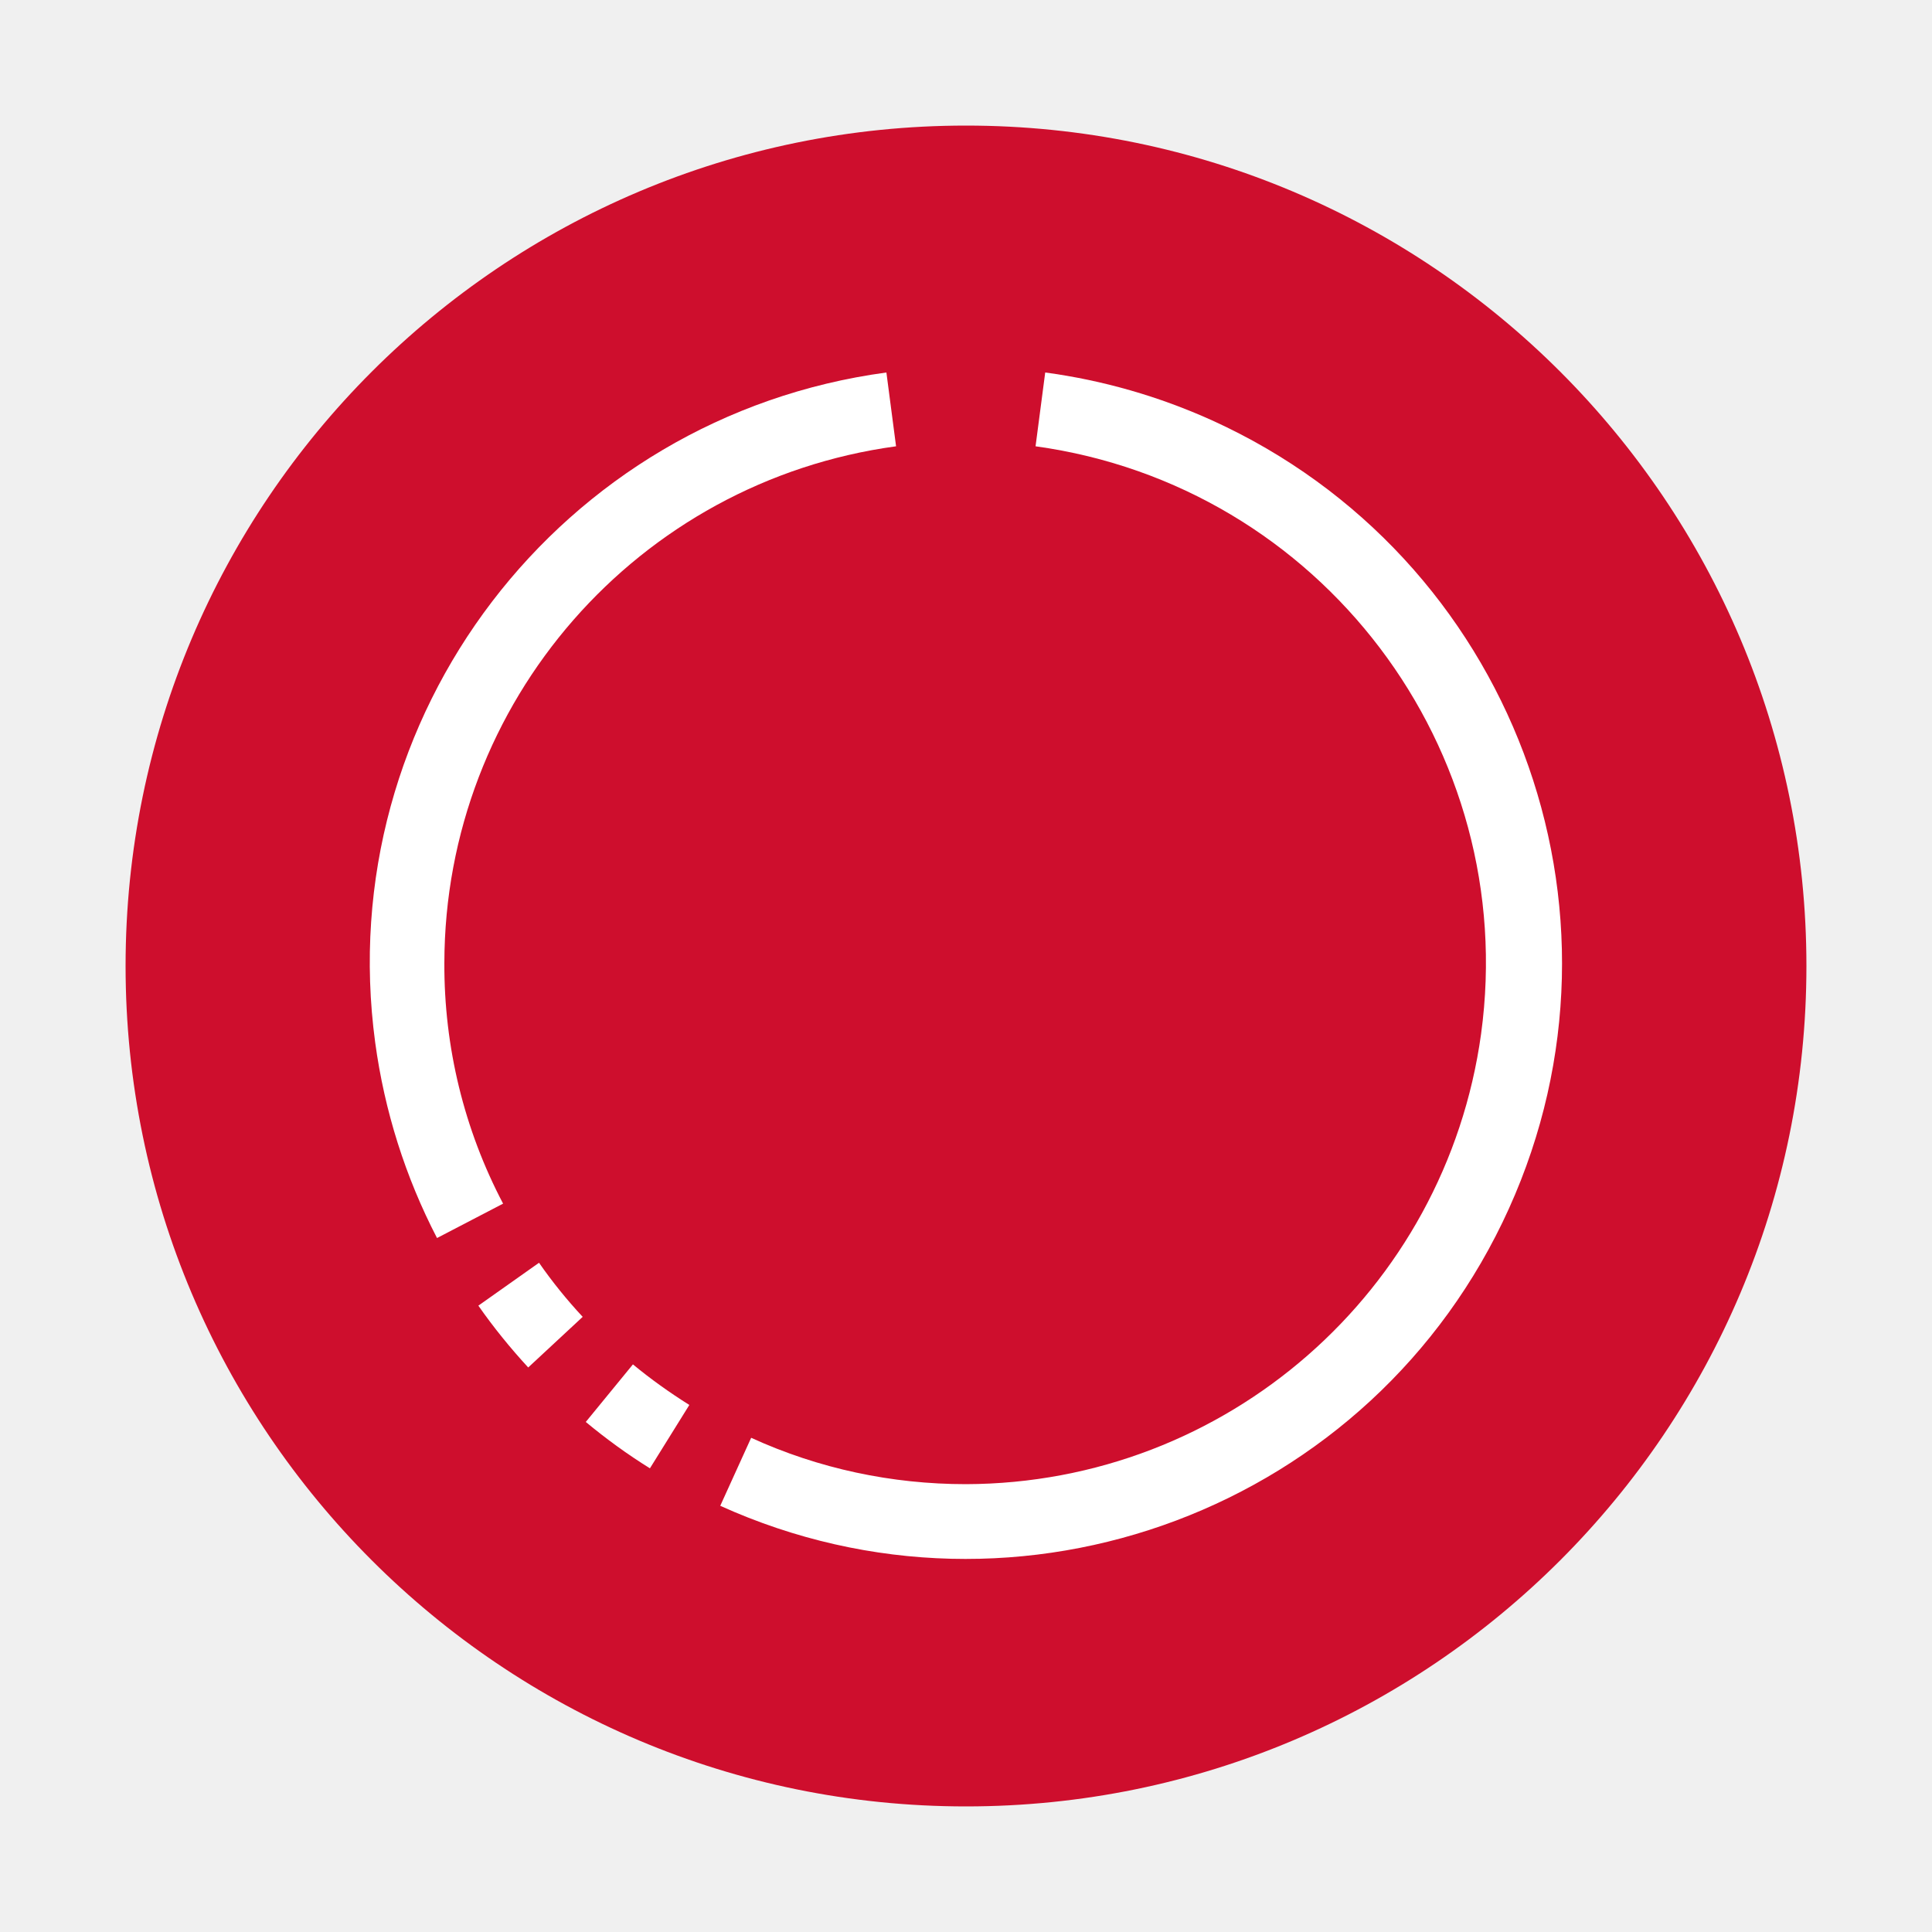
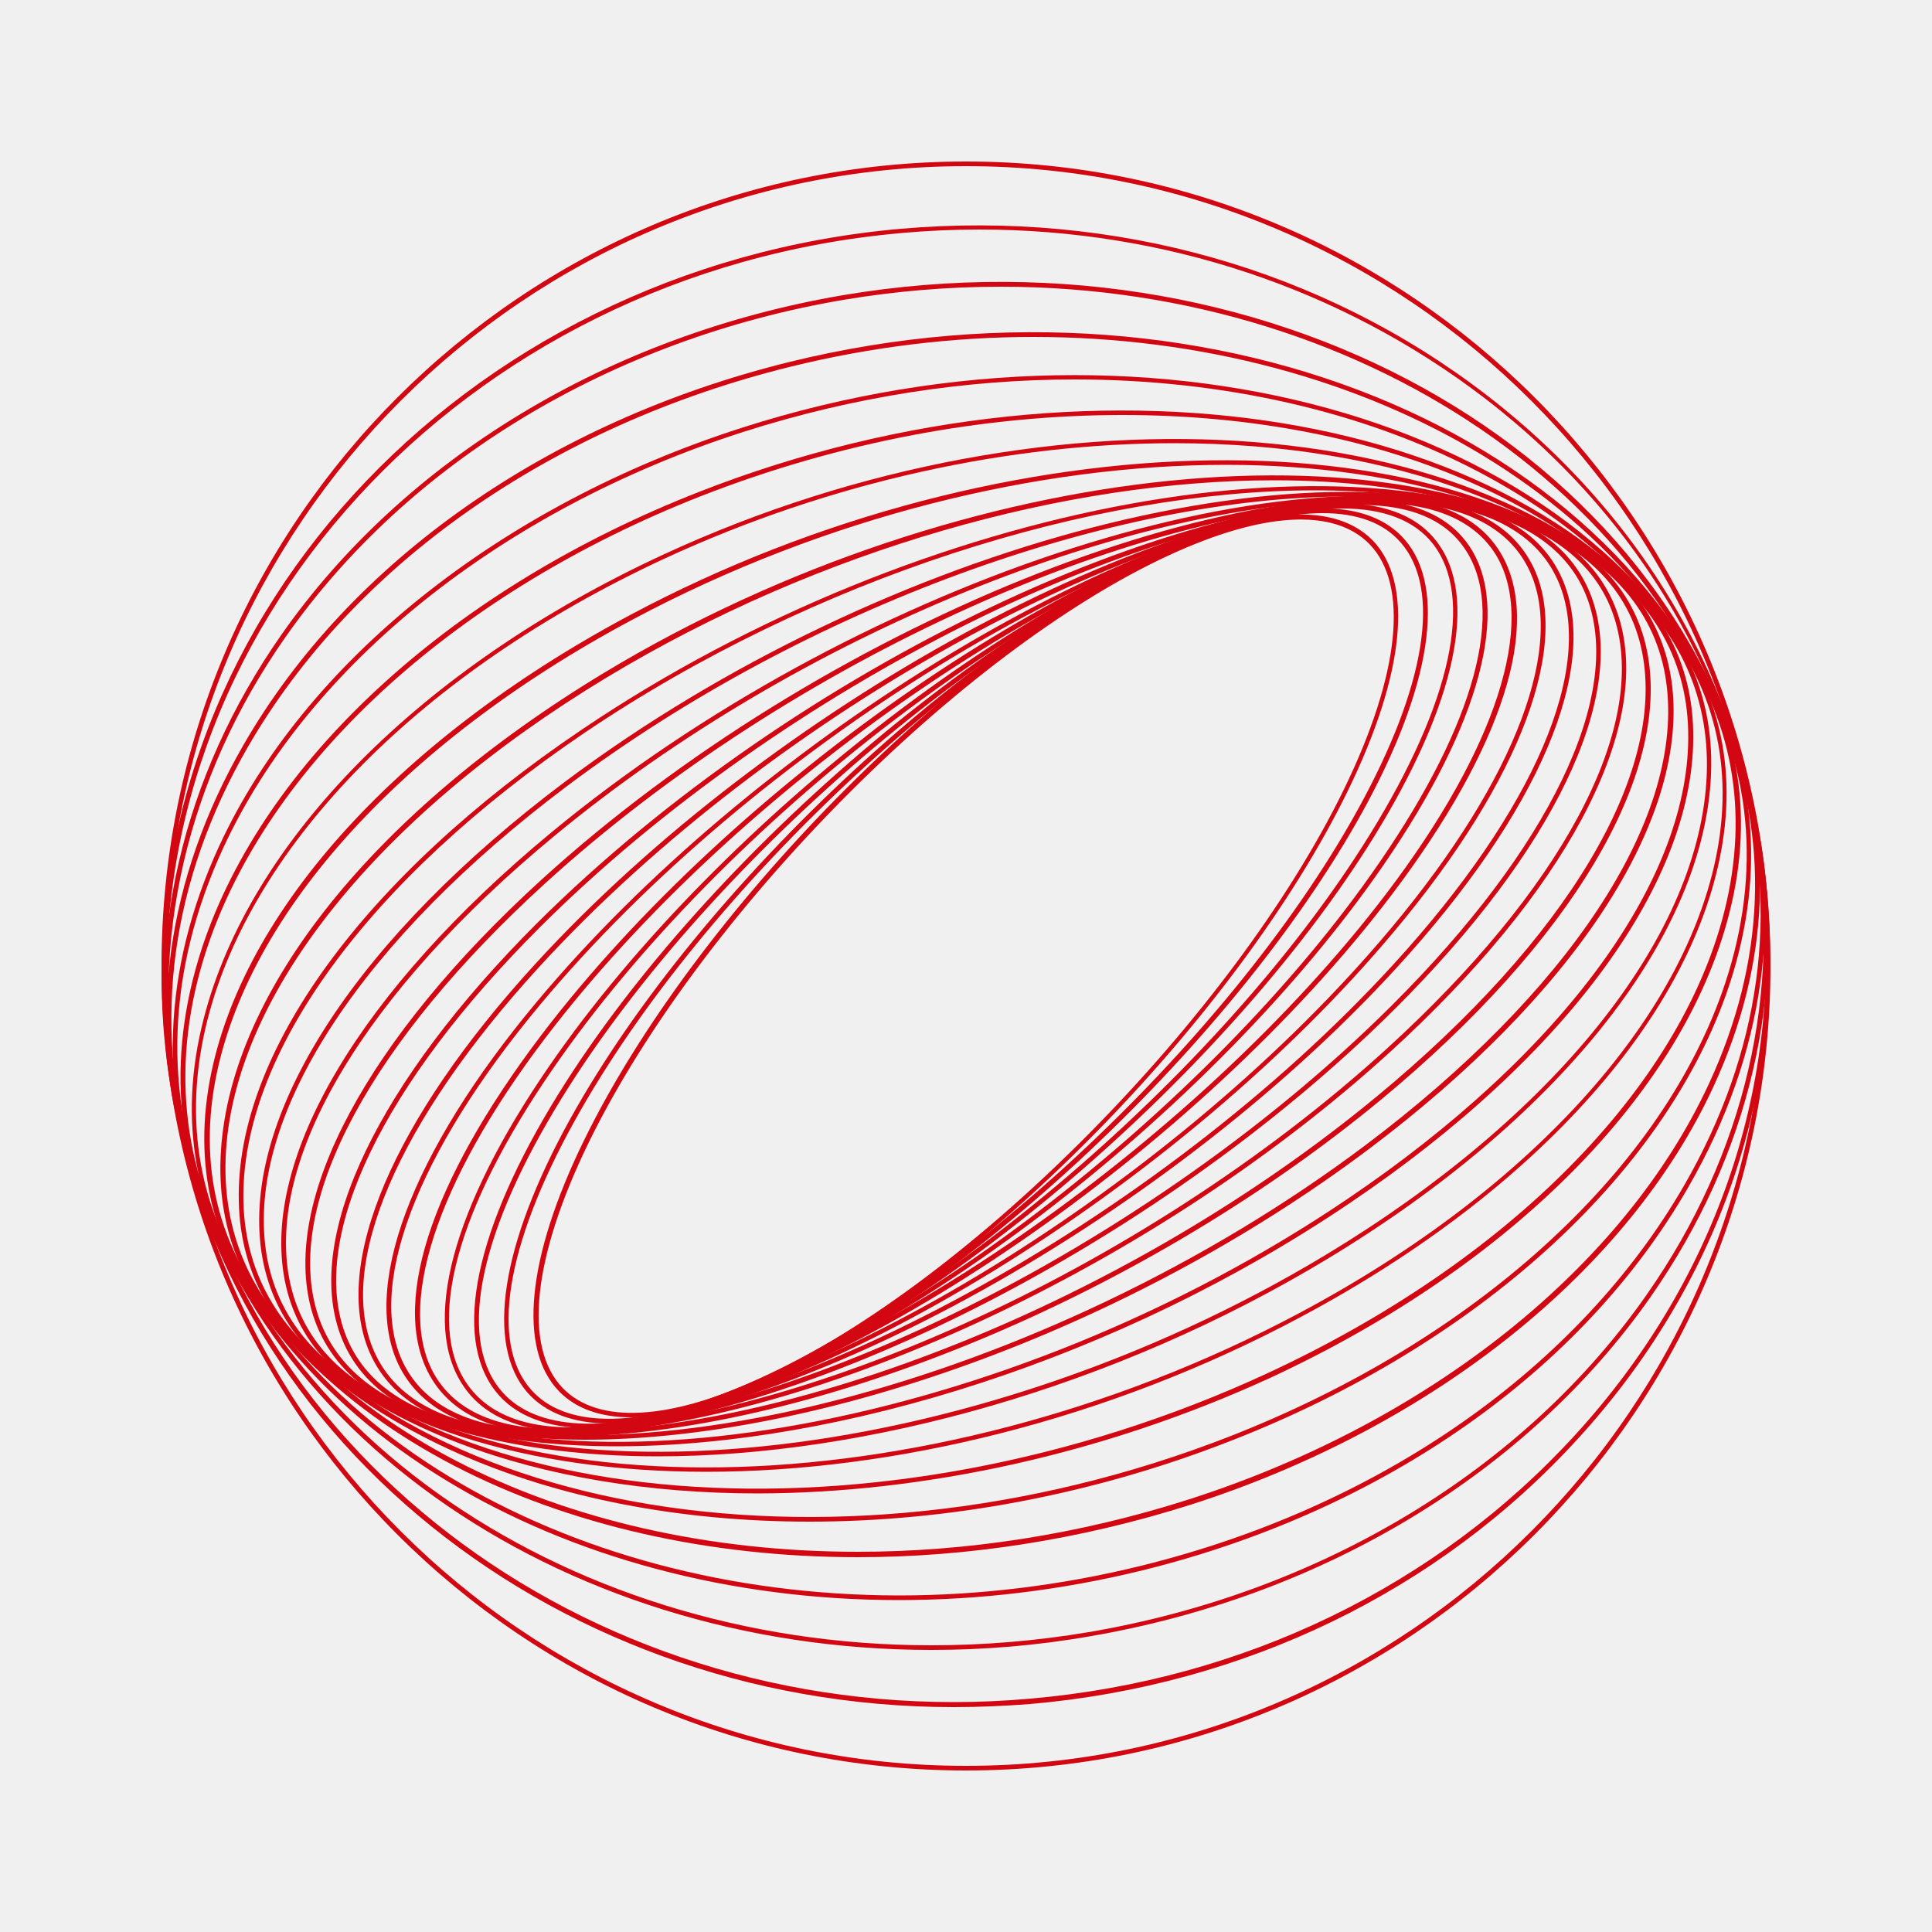
<svg xmlns="http://www.w3.org/2000/svg" version="1.1" id="Layer_1" x="0px" y="0px" viewBox="0 0 50 50" style="enable-background:new 0 0 50 50;" xml:space="preserve">
  <style type="text/css">
	.st0{fill:#CE0E2D;}
- 	.st1{fill:#FFFFFF;}
+ 	.st1{fill:#FFFFFF;stroke:#CE0E2D;stroke-width:0.5;stroke-miterlimit:10;}
+ 	.st2{fill:#D30712;}
</style>
-   <circle class="st0" cx="25" cy="25" r="21.75" />
+   <circle class="st0" cx="68.5" cy="-60.98" r="21.75" />
  <g>
    <g>
      <g>
-         <path class="st1" d="M76.25-26.99c-3.52,0-6.38,2.85-6.39,6.37c0.01,0.68,0.13,1.36,0.34,2.01c0.31,0.69,0.66,1.36,1.07,2.01     c0.93,1.63,2.35,4.09,2.35,5.01c0,0.25,0.2,0.46,0.46,0.46h4.37c0.25,0,0.46-0.2,0.46-0.46c0-0.92,1.41-3.38,2.35-5.01     c0.4-0.64,0.76-1.31,1.07-2.01c0.21-0.65,0.32-1.33,0.34-2.01C82.63-24.15,79.77-27,76.25-26.99z M81.44-18.91     c-0.3,0.63-0.63,1.25-0.99,1.84c-1.18,2.05-2.18,3.86-2.41,5.01h-3.56c-0.24-1.14-1.24-2.95-2.41-5c-0.37-0.6-0.7-1.21-0.99-1.84     c-0.18-0.56-0.27-1.14-0.29-1.72c0-3.02,2.45-5.48,5.48-5.48s5.48,2.45,5.48,5.48C81.71-20.04,81.61-19.46,81.44-18.91z" />
+         <path class="st1" d="M53.97-71.2c-2.73,3.88-3.79,8.59-2.97,13.27s3.4,8.75,7.28,11.48c3.88,2.73,8.59,3.79,13.27,2.97     s8.75-3.4,11.48-7.28s3.79-8.59,2.97-13.27s-3.4-8.75-7.28-11.48c-3.88-2.73-8.59-3.79-13.27-2.97S56.7-75.08,53.97-71.2z      M84.97-63.85c1.58,9.08-4.52,17.76-13.61,19.34s-17.76-4.52-19.34-13.61c-1.58-9.08,4.52-17.76,13.61-19.34     C74.72-79.03,83.39-72.93,84.97-63.85z" />
      </g>
    </g>
    <g>
      <g>
-         <path class="st1" d="M78.47-5.86c-0.13-0.22-0.41-0.29-0.62-0.17l-0.62,0.36h-1.95l-0.62-0.36c-0.22-0.13-0.5-0.05-0.62,0.17     c-0.13,0.22-0.05,0.5,0.17,0.62l0.73,0.42c0.07,0.04,0.15,0.06,0.23,0.06h2.19c0.08,0,0.16-0.02,0.23-0.06l0.73-0.42     C78.52-5.36,78.6-5.64,78.47-5.86z" />
-       </g>
-     </g>
-     <g>
-       <g>
-         <path class="st1" d="M78.53-10.19c-0.03-0.25-0.25-0.43-0.5-0.41l0,0l-3.65,0.37c-0.25,0.03-0.43,0.25-0.41,0.5     c0.02,0.23,0.22,0.41,0.45,0.41c0.02,0,0.03,0,0.05,0l3.65-0.37C78.37-9.71,78.56-9.94,78.53-10.19z" />
-       </g>
-     </g>
-     <g>
-       <g>
-         <path class="st1" d="M78.53-8.82c-0.03-0.25-0.25-0.43-0.5-0.41l0,0l-3.65,0.37c-0.25,0.03-0.43,0.25-0.41,0.5     c0.02,0.23,0.22,0.41,0.45,0.41c0.02,0,0.03,0,0.05,0l3.65-0.37C78.37-8.34,78.56-8.57,78.53-8.82z" />
-       </g>
-     </g>
-     <g>
-       <g>
-         <path class="st1" d="M78.53-7.45c-0.03-0.25-0.25-0.43-0.5-0.41l0,0l-3.65,0.37c-0.25,0.03-0.43,0.25-0.41,0.5     c0.02,0.23,0.22,0.41,0.45,0.41c0.02,0,0.03,0,0.05,0l3.65-0.37C78.37-6.98,78.56-7.2,78.53-7.45z" />
-       </g>
-     </g>
-     <g>
-       <g>
-         <path class="st1" d="M76.25-32.14c-0.25,0-0.46,0.2-0.46,0.46v3.19c0,0.25,0.2,0.46,0.46,0.46c0.26,0,0.46-0.2,0.46-0.46v-3.19     C76.71-31.94,76.5-32.14,76.25-32.14z" />
-       </g>
-     </g>
-     <g>
-       <g>
-         <path class="st1" d="M84.65-28.67c-0.18-0.18-0.46-0.19-0.65-0.01l-0.01,0.01l-2.26,2.26c-0.18,0.18-0.19,0.46-0.01,0.65     c0.18,0.18,0.46,0.19,0.65,0.01l0.01-0.01l2.26-2.26C84.82-28.2,84.83-28.49,84.65-28.67z" />
-       </g>
-     </g>
-     <g>
-       <g>
-         <path class="st1" d="M87.66-20.73h-3.19c-0.25,0-0.46,0.2-0.46,0.46s0.2,0.46,0.46,0.46h3.19c0.25,0,0.46-0.2,0.46-0.46     S87.91-20.73,87.66-20.73z" />
-       </g>
-     </g>
-     <g>
-       <g>
-         <path class="st1" d="M84.64-12.53l-2.26-2.26c-0.18-0.18-0.47-0.18-0.65,0s-0.18,0.47,0,0.65l2.26,2.26     c0.18,0.18,0.47,0.17,0.65-0.01C84.81-12.07,84.81-12.35,84.64-12.53z" />
-       </g>
-     </g>
-     <g>
-       <g>
-         <path class="st1" d="M70.75-14.79c-0.18-0.17-0.46-0.17-0.63,0l-2.26,2.26c-0.18,0.18-0.18,0.47,0,0.65     c0.09,0.09,0.2,0.13,0.32,0.13s0.24-0.05,0.32-0.13l2.26-2.26C70.94-14.32,70.93-14.61,70.75-14.79z" />
-       </g>
-     </g>
-     <g>
-       <g>
-         <path class="st1" d="M68.03-20.73h-3.19c-0.25,0-0.46,0.2-0.46,0.46s0.2,0.46,0.46,0.46h3.19c0.25,0,0.46-0.2,0.46-0.46     S68.29-20.73,68.03-20.73z" />
-       </g>
-     </g>
-     <g>
-       <g>
-         <path class="st1" d="M70.76-26.41l-2.26-2.26c-0.18-0.18-0.46-0.19-0.65-0.01c-0.18,0.18-0.19,0.46-0.01,0.65l0.01,0.01     l2.26,2.26c0.09,0.09,0.2,0.13,0.32,0.13c0.25,0,0.46-0.2,0.46-0.46C70.9-26.21,70.85-26.32,70.76-26.41z" />
-       </g>
-     </g>
-     <g>
-       <g>
-         <path class="st1" d="M79.12-19.8c-0.09-0.03-0.19-0.03-0.28,0l-2.59,0.87l-2.59-0.86c-0.24-0.08-0.5,0.05-0.58,0.29     c-0.03,0.09-0.03,0.19,0,0.28l1.83,5.93c0.07,0.24,0.33,0.38,0.57,0.3c0.24-0.07,0.38-0.33,0.3-0.57l-1.57-5.09l1.9,0.63     c0.09,0.03,0.19,0.03,0.29,0l1.9-0.63l-1.57,5.09c-0.07,0.24,0.06,0.5,0.3,0.57s0.5-0.06,0.57-0.3l1.83-5.93     C79.5-19.47,79.36-19.72,79.12-19.8z" />
+         <path class="st1" d="M55.1-58.65c0.55,3.18,2.23,6.07,4.71,8.13c0.22,0.18,0.55,0.15,0.73-0.07c0.18-0.22,0.15-0.55-0.07-0.73     c-2.29-1.9-3.84-4.57-4.35-7.51c-1.19-6.82,3.4-13.34,10.22-14.53s13.34,3.4,14.53,10.22s-3.4,13.34-10.22,14.53     c-2.94,0.51-5.97-0.04-8.54-1.56c-0.25-0.15-0.57-0.06-0.71,0.18c-0.15,0.25-0.06,0.57,0.18,0.71c2.78,1.64,6.06,2.24,9.25,1.69     c7.39-1.29,12.35-8.34,11.07-15.73c-1.29-7.39-8.34-12.35-15.73-11.07C58.78-73.09,53.82-66.04,55.1-58.65z" />
      </g>
    </g>
  </g>
  <g>
    <g>
      <g>
-         <path class="st1" d="M12.38,33.79c0.39,0.56,0.83,1.1,1.29,1.6l1.41-1.31c-0.41-0.44-0.79-0.91-1.13-1.4L12.38,33.79z" />
-         <path class="st1" d="M11.5,24.92c0.01-6.75,5-12.46,11.69-13.37l-0.25-1.91c-8.44,1.14-14.37,8.9-13.23,17.34     c0.24,1.77,0.78,3.48,1.6,5.06l1.71-0.89C12.01,29.23,11.49,27.09,11.5,24.92z" />
-         <path class="st1" d="M15.16,36.8c0.53,0.44,1.08,0.84,1.66,1.2l1.02-1.64c-0.51-0.32-1-0.67-1.46-1.05L15.16,36.8z" />
-         <path class="st1" d="M31.37,10.88c-1.37-0.62-2.83-1.04-4.32-1.24l-0.25,1.91c7.38,1.02,12.54,7.83,11.53,15.21     c-0.92,6.66-6.6,11.63-13.33,11.65c-1.92,0-3.81-0.4-5.56-1.2l-0.8,1.76c7.76,3.51,16.9,0.07,20.41-7.69S39.12,14.4,31.37,10.88z     " />
+         <path class="st2" d="M16.34,36.68c-0.8,0-1.43-0.22-1.87-0.67c-1.07-1.1-0.84-3.46,0.64-6.49c2.88-5.9,9.65-12.76,15.08-15.27     c2.48-1.15,4.37-1.24,5.33-0.27c1.07,1.1,0.84,3.46-0.64,6.49c-2.88,5.9-9.65,12.76-15.08,15.27     C18.46,36.37,17.29,36.68,16.34,36.68z M30.22,14.31l0.03,0.06c-5.41,2.51-12.15,9.33-15.02,15.21     c-1.45,2.98-1.69,5.29-0.66,6.35c0.92,0.94,2.76,0.83,5.19-0.29c5.41-2.51,12.15-9.33,15.02-15.21c1.45-2.98,1.69-5.29,0.66-6.35     c-0.92-0.94-2.76-0.83-5.19,0.29L30.22,14.31z" />
+       </g>
+     </g>
+     <g>
+       <g>
+         <path class="st2" d="M15.77,36.84c-0.93,0-1.65-0.27-2.12-0.8c-1.09-1.25-0.69-3.83,1.1-7.07c3.39-6.12,10.72-12.9,16.36-15.11     c2.47-0.97,4.33-0.94,5.24,0.1c1.09,1.25,0.69,3.83-1.1,7.07c-3.39,6.12-10.72,12.9-16.36,15.11     C17.69,36.61,16.64,36.84,15.77,36.84z M34.23,13.28c-0.85,0-1.89,0.23-3.08,0.7c-5.61,2.2-12.92,8.95-16.29,15.05     c-1.77,3.2-2.18,5.72-1.12,6.93c0.87,0.99,2.68,1.01,5.1,0.06c5.61-2.2,12.92-8.95,16.29-15.05c1.77-3.2,2.18-5.72,1.12-6.93     C35.81,13.53,35.12,13.28,34.23,13.28z" />
+       </g>
+     </g>
+     <g>
+       <g>
+         <path class="st2" d="M15.25,36.96c-1.1,0-1.93-0.32-2.43-0.96c-1.11-1.42-0.52-4.21,1.62-7.67c3.91-6.31,11.81-12.95,17.61-14.81     c2.45-0.79,4.27-0.62,5.12,0.48c1.11,1.42,0.52,4.21-1.62,7.67c-3.91,6.31-11.81,12.95-17.61,14.81     C16.93,36.8,16.02,36.96,15.25,36.96z M34.75,13.16c-0.76,0-1.66,0.16-2.66,0.48c-5.78,1.85-13.65,8.47-17.54,14.76     c-2.11,3.41-2.71,6.15-1.63,7.53c0.82,1.05,2.59,1.2,4.99,0.43c5.78-1.85,13.65-8.47,17.54-14.76c2.11-3.41,2.71-6.15,1.63-7.53     C36.61,13.47,35.81,13.16,34.75,13.16z" />
+       </g>
+     </g>
+     <g>
+       <g>
+         <path class="st2" d="M14.76,37.05c-1.29,0-2.23-0.39-2.76-1.17c-1.11-1.61-0.31-4.62,2.2-8.27c4.44-6.46,12.89-12.9,18.83-14.37     c2.45-0.6,4.17-0.3,4.98,0.87c1.11,1.61,0.31,4.62-2.2,8.27c-4.44,6.46-12.89,12.9-18.83,14.37     C16.15,36.95,15.41,37.05,14.76,37.05z M35.24,13.07c-0.64,0-1.37,0.1-2.19,0.3c-5.92,1.46-14.34,7.88-18.76,14.32     c-2.48,3.6-3.28,6.57-2.2,8.13c0.78,1.12,2.45,1.41,4.85,0.82c5.92-1.46,14.34-7.88,18.76-14.32c2.48-3.6,3.28-6.57,2.2-8.13     C37.39,13.44,36.49,13.07,35.24,13.07z" />
+       </g>
+     </g>
+     <g>
+       <g>
+         <path class="st2" d="M14.37,37.1c-1.54,0-2.63-0.48-3.2-1.42c-1.1-1.82-0.07-5.05,2.83-8.88c4.99-6.57,13.97-12.75,20.02-13.77     l0.01,0.06l-0.01-0.06c2.4-0.4,4.06,0.03,4.81,1.27c1.1,1.82,0.07,5.05-2.83,8.88c-4.99,6.57-13.97,12.75-20.02,13.77     C15.4,37.06,14.86,37.1,14.37,37.1z M35.63,13.02c-0.48,0-1.01,0.05-1.59,0.14c-6.02,1.02-14.97,7.17-19.94,13.72     c-2.83,3.73-3.88,6.99-2.83,8.74c0.72,1.19,2.34,1.61,4.68,1.21c6.02-1.02,14.97-7.17,19.94-13.72c2.83-3.73,3.88-6.99,2.83-8.74     C38.18,13.48,37.12,13.02,35.63,13.02z" />
+       </g>
+     </g>
+     <g>
+       <g>
+         <path class="st2" d="M14.1,37.13c-1.86,0-3.14-0.59-3.74-1.72c-1.06-2.02,0.26-5.57,3.53-9.48c5.54-6.64,15.03-12.48,21.14-13.02     c2.33-0.2,3.93,0.38,4.61,1.68c1.06,2.02-0.26,5.57-3.53,9.48c-5.54,6.64-15.03,12.48-21.14,13.02     C14.67,37.12,14.38,37.13,14.1,37.13z M35.03,12.97l0.01,0.06C28.95,13.56,19.5,19.38,13.98,26c-3.23,3.87-4.54,7.37-3.51,9.34     c0.66,1.26,2.21,1.82,4.49,1.62C21.05,36.44,30.5,30.62,36.02,24c3.23-3.87,4.54-7.37,3.51-9.34c-0.66-1.26-2.21-1.82-4.49-1.62     L35.03,12.97z" />
+       </g>
+     </g>
+     <g>
+       <g>
+         <path class="st2" d="M13.96,37.13C13.96,37.13,13.96,37.13,13.96,37.13c-2.26,0-3.78-0.73-4.39-2.12c-1-2.28,0.6-6.04,4.28-10.06     c6.1-6.67,16.05-12.09,22.19-12.09c0,0,0,0,0,0c2.26,0,3.78,0.73,4.39,2.12c1,2.28-0.6,6.04-4.28,10.06     C30.05,31.71,20.1,37.13,13.96,37.13z M36.04,12.99c-6.11,0-16.02,5.4-22.1,12.05c-3.65,3.99-5.24,7.7-4.26,9.93     c0.59,1.34,2.07,2.04,4.28,2.04c0,0,0,0,0,0c6.11,0,16.02-5.4,22.1-12.05c3.65-3.99,5.24-7.7,4.26-9.93     C39.73,13.69,38.25,12.99,36.04,12.99C36.04,12.99,36.04,12.99,36.04,12.99z" />
+       </g>
+     </g>
+     <g>
+       <g>
+         <path class="st2" d="M13.97,37.14c-0.35,0-0.7-0.02-1.03-0.05c-2.18-0.21-3.61-1.1-4.14-2.57C7.88,31.97,9.79,28,13.89,23.9     c6.66-6.64,17.05-11.57,23.17-10.99c2.18,0.21,3.61,1.1,4.14,2.57c0.92,2.56-0.99,6.53-5.09,10.62     C29.81,32.38,20.17,37.14,13.97,37.14z M36.03,12.99c-6.17,0-15.77,4.74-22.05,11c-4.07,4.06-5.96,7.98-5.06,10.49     c0.51,1.42,1.91,2.28,4.04,2.48c6.08,0.58,16.43-4.33,23.07-10.95c4.07-4.06,5.96-7.98,5.06-10.49     c-0.51-1.42-1.91-2.28-4.04-2.48C36.72,13,36.38,12.99,36.03,12.99z" />
+       </g>
+     </g>
+     <g>
+       <g>
+         <path class="st2" d="M14.14,37.14c-0.79,0-1.53-0.07-2.21-0.2c-2.09-0.42-3.43-1.47-3.87-3.04c-0.79-2.86,1.44-7.02,5.96-11.14     c7.21-6.56,18-10.92,24.04-9.71c2.09,0.42,3.43,1.47,3.87,3.04c0.79,2.86-1.44,7.02-5.96,11.14     C29.57,33.06,20.36,37.14,14.14,37.14z M35.85,12.98c-6.19,0-15.36,4.07-21.74,9.88c-4.49,4.09-6.71,8.2-5.93,11.01     c0.42,1.52,1.73,2.54,3.77,2.95c0.68,0.14,1.41,0.2,2.2,0.2c6.19,0,15.36-4.07,21.74-9.88c4.49-4.09,6.71-8.2,5.93-11.01     c-0.42-1.52-1.73-2.54-3.77-2.95C37.37,13.04,36.63,12.98,35.85,12.98z" />
+       </g>
+     </g>
+     <g>
+       <g>
+         <path class="st2" d="M14.52,37.18c-1.33,0-2.54-0.16-3.58-0.49c-2.01-0.64-3.24-1.87-3.57-3.55c-0.62-3.18,1.96-7.51,6.89-11.59     c7.76-6.42,18.88-10.12,24.8-8.23c2.01,0.64,3.24,1.87,3.57,3.55c0.62,3.18-1.96,7.51-6.89,11.59     C29.35,33.74,20.69,37.18,14.52,37.18z M35.47,12.94c-6.13,0-14.76,3.43-21.13,8.7c-4.9,4.05-7.46,8.34-6.85,11.47     c0.32,1.64,1.52,2.83,3.48,3.46c5.88,1.87,16.95-1.81,24.68-8.21c4.9-4.05,7.46-8.34,6.85-11.47c-0.32-1.64-1.52-2.83-3.48-3.46     C37.99,13.1,36.78,12.94,35.47,12.94z" />
+       </g>
+     </g>
+     <g>
+       <g>
+         <path class="st2" d="M15.13,37.26c-1.98,0-3.74-0.3-5.15-0.95c-1.92-0.87-3.04-2.29-3.24-4.11c-0.38-3.5,2.56-7.97,7.87-11.96     c8.29-6.22,19.69-9.17,25.43-6.56c1.92,0.87,3.04,2.29,3.24,4.11c0.38,3.5-2.56,7.97-7.87,11.96     C29.16,34.44,21.15,37.26,15.13,37.26z M34.87,12.85c-5.99,0-13.97,2.82-20.19,7.49c-5.27,3.96-8.2,8.39-7.82,11.85     c0.19,1.77,1.29,3.16,3.16,4.01c5.69,2.59,17.04-0.35,25.3-6.55c5.27-3.96,8.2-8.39,7.82-11.85c-0.19-1.77-1.29-3.16-3.16-4.01     C38.57,13.16,36.83,12.85,34.87,12.85z" />
+       </g>
+     </g>
+     <g>
+       <g>
+         <path class="st2" d="M15.97,37.43c-2.75,0-5.16-0.51-6.93-1.6c-1.83-1.12-2.82-2.76-2.86-4.74c-0.09-3.83,3.23-8.4,8.88-12.21     c8.8-5.95,20.42-8.06,25.9-4.7c1.83,1.12,2.82,2.76,2.86,4.74c0.09,3.83-3.23,8.4-8.88,12.21     C28.99,35.16,21.73,37.43,15.97,37.43z M34.03,12.69c-5.74,0-12.96,2.26-18.91,6.28C9.51,22.77,6.22,27.3,6.3,31.09     c0.04,1.93,1.01,3.54,2.8,4.64c5.45,3.34,17.01,1.23,25.77-4.7c5.61-3.79,8.91-8.32,8.82-12.11c-0.04-1.93-1.01-3.54-2.8-4.64     C39.14,13.2,36.75,12.69,34.03,12.69z" />
+       </g>
+     </g>
+     <g>
+       <g>
+         <path class="st2" d="M17.03,37.69c-3.63,0-6.79-0.81-8.88-2.49c-1.74-1.4-2.58-3.28-2.43-5.45c0.28-4.14,3.98-8.75,9.9-12.33     c9.29-5.61,21.05-6.79,26.22-2.63c1.74,1.4,2.58,3.28,2.43,5.45c-0.28,4.14-3.98,8.75-9.9,12.33     C28.83,35.92,22.41,37.69,17.03,37.69z M32.97,12.43c-5.35,0-11.75,1.77-17.28,5.11c-5.89,3.56-9.57,8.13-9.84,12.23     c-0.14,2.12,0.68,3.97,2.39,5.34c5.13,4.13,16.83,2.94,26.08-2.64c5.89-3.56,9.57-8.13,9.84-12.23c0.14-2.12-0.68-3.97-2.39-5.34     C39.7,13.23,36.57,12.43,32.97,12.43z" />
+       </g>
+     </g>
+     <g>
+       <g>
+         <path class="st2" d="M18.27,38.09c-4.61,0-8.61-1.21-10.95-3.64c-1.64-1.71-2.31-3.88-1.93-6.26c0.7-4.41,4.78-9,10.91-12.27     c9.74-5.2,21.56-5.36,26.35-0.37c1.64,1.71,2.31,3.88,1.93,6.26c-0.7,4.41-4.78,9-10.91,12.27     C28.68,36.75,23.14,38.09,18.27,38.09z M31.73,12.03c-4.84,0-10.37,1.34-15.35,4c-6.1,3.25-10.15,7.81-10.85,12.18     c-0.37,2.35,0.28,4.47,1.89,6.16c4.75,4.96,16.51,4.78,26.21-0.39c6.1-3.25,10.15-7.81,10.85-12.18     c0.37-2.35-0.28-4.47-1.89-6.16C40.27,13.23,36.31,12.03,31.73,12.03z" />
+       </g>
+     </g>
+     <g>
+       <g>
+         <path class="st2" d="M19.62,38.65c-5.65,0-10.57-1.74-13.04-5.09c-1.53-2.07-1.99-4.56-1.31-7.19     c1.18-4.62,5.62-9.11,11.88-12.01c10.16-4.71,21.95-3.77,26.29,2.1l0,0c1.53,2.07,1.99,4.56,1.31,7.19     c-1.18,4.62-5.62,9.11-11.88,12.01C28.51,37.66,23.85,38.64,19.62,38.65z M30.39,11.47c-4.22,0-8.86,0.98-13.2,2.99     c-6.23,2.89-10.65,7.34-11.82,11.93c-0.66,2.6-0.22,5.05,1.29,7.09c4.3,5.82,16.03,6.74,26.14,2.06     c6.23-2.89,10.65-7.34,11.82-11.93c0.66-2.6,0.22-5.05-1.29-7.09C40.87,13.2,36,11.47,30.39,11.47z" />
+       </g>
+     </g>
+     <g>
+       <g>
+         <path class="st2" d="M20.95,39.38c-6.71,0-12.57-2.44-15.06-6.87c-1.4-2.49-1.6-5.34-0.57-8.25c1.69-4.74,6.46-9.06,12.77-11.53     c10.53-4.13,22.2-2,26.01,4.76c1.4,2.49,1.6,5.34,0.57,8.25c-1.69,4.74-6.46,9.06-12.77,11.53     C28.27,38.7,24.49,39.38,20.95,39.38z M29.05,10.74c-3.52,0-7.28,0.68-10.91,2.1c-6.27,2.46-11.02,6.75-12.7,11.46     C4.42,27.17,4.62,29.99,6,32.45c3.78,6.71,15.38,8.82,25.86,4.71c6.27-2.46,11.02-6.75,12.7-11.46c1.02-2.87,0.83-5.69-0.56-8.15     l0,0C41.53,13.16,35.71,10.74,29.05,10.74z" />
+       </g>
+     </g>
+     <g>
+       <g>
+         <path class="st2" d="M22.2,40.3c-7.74,0-14.53-3.34-16.88-8.98c-1.24-2.98-1.12-6.23,0.35-9.42c2.2-4.77,7.26-8.82,13.53-10.83     c10.85-3.48,22.29-0.06,25.5,7.62c1.24,2.98,1.12,6.23-0.35,9.42c-2.2,4.77-7.26,8.82-13.53,10.83C27.92,39.86,25,40.3,22.2,40.3     z M27.81,9.82c-2.79,0-5.71,0.44-8.58,1.36c-6.23,2-11.26,6.02-13.45,10.76c-1.46,3.16-1.58,6.38-0.35,9.32     c2.33,5.59,9.08,8.9,16.77,8.9c2.79,0,5.71-0.44,8.58-1.36c6.23-2,11.26-6.02,13.45-10.76c1.46-3.16,1.58-6.38,0.35-9.32     C42.24,13.14,35.5,9.82,27.81,9.82z" />
+       </g>
+     </g>
+     <g>
+       <g>
+         <path class="st2" d="M23.26,41.41c-8.73,0-16.38-4.46-18.43-11.43c-1.03-3.53-0.53-7.23,1.47-10.7     c2.74-4.76,7.89-8.37,14.12-9.91c11.12-2.74,22.21,2.04,24.74,10.66c1.03,3.53,0.53,7.23-1.47,10.7     c-2.74,4.76-7.89,8.37-14.12,9.91C27.45,41.16,25.33,41.41,23.26,41.41z M26.74,8.72c-2.05,0-4.17,0.25-6.28,0.77     c-6.2,1.53-11.32,5.12-14.05,9.85c-1.98,3.44-2.48,7.1-1.46,10.6c2.03,6.92,9.63,11.34,18.31,11.35c2.05,0,4.17-0.25,6.28-0.77     c6.2-1.53,11.32-5.12,14.05-9.85c1.98-3.44,2.48-7.1,1.46-10.6C43.02,13.14,35.42,8.72,26.74,8.72z" />
+       </g>
+     </g>
+     <g>
+       <g>
+         <path class="st2" d="M24.1,42.7c-9.68,0-18.07-5.83-19.62-14.23c-0.76-4.11,0.24-8.38,2.8-12.04c3.19-4.56,8.49-7.76,14.53-8.79     c11.31-1.91,21.95,4.31,23.71,13.88c0.76,4.11-0.24,8.38-2.8,12.04c-3.19,4.56-8.49,7.76-14.53,8.79     C26.82,42.59,25.45,42.7,24.1,42.7z M25.9,7.42c-1.34,0-2.7,0.11-4.07,0.34c-6.01,1.02-11.28,4.2-14.45,8.74     c-2.54,3.63-3.53,7.87-2.78,11.95c1.54,8.34,9.88,14.13,19.5,14.13c1.34,0,2.7-0.11,4.07-0.34c6.01-1.02,11.28-4.2,14.45-8.74     c2.54-3.63,3.53-7.87,2.78-11.95l0,0C43.86,13.21,35.52,7.42,25.9,7.42z" />
+       </g>
+     </g>
+     <g>
+       <g>
+         <path class="st2" d="M24.68,44.18c-10.6,0-19.56-7.45-20.43-17.36c-0.92-10.53,7.64-19.9,19.07-20.9     c5.54-0.48,10.92,1.04,15.16,4.31c4.23,3.26,6.81,7.87,7.26,12.97c0.45,5.1-1.29,10.08-4.9,14.03c-3.6,3.95-8.64,6.39-14.18,6.87     C26,44.15,25.34,44.18,24.68,44.18z M25.34,5.94c-0.66,0-1.33,0.03-2,0.09C11.97,7.03,3.46,16.35,4.38,26.8     c0.86,9.85,9.78,17.25,20.31,17.25c0.65,0,1.31-0.03,1.98-0.09c5.51-0.48,10.52-2.91,14.1-6.83c3.58-3.92,5.31-8.87,4.87-13.94     c-0.44-5.07-3-9.64-7.21-12.88C34.71,7.46,30.13,5.94,25.34,5.94z" />
+       </g>
+     </g>
+     <g>
+       <g>
+         <path class="st2" d="M25,45.82C13.52,45.82,4.18,36.48,4.18,25C4.18,13.52,13.52,4.18,25,4.18c11.48,0,20.82,9.34,20.82,20.82     C45.82,36.48,36.48,45.82,25,45.82z M25,4.3C13.59,4.3,4.3,13.59,4.3,25c0,11.41,9.29,20.7,20.7,20.7S45.7,36.41,45.7,25     C45.7,13.59,36.41,4.3,25,4.3z" />
      </g>
    </g>
  </g>
</svg>
